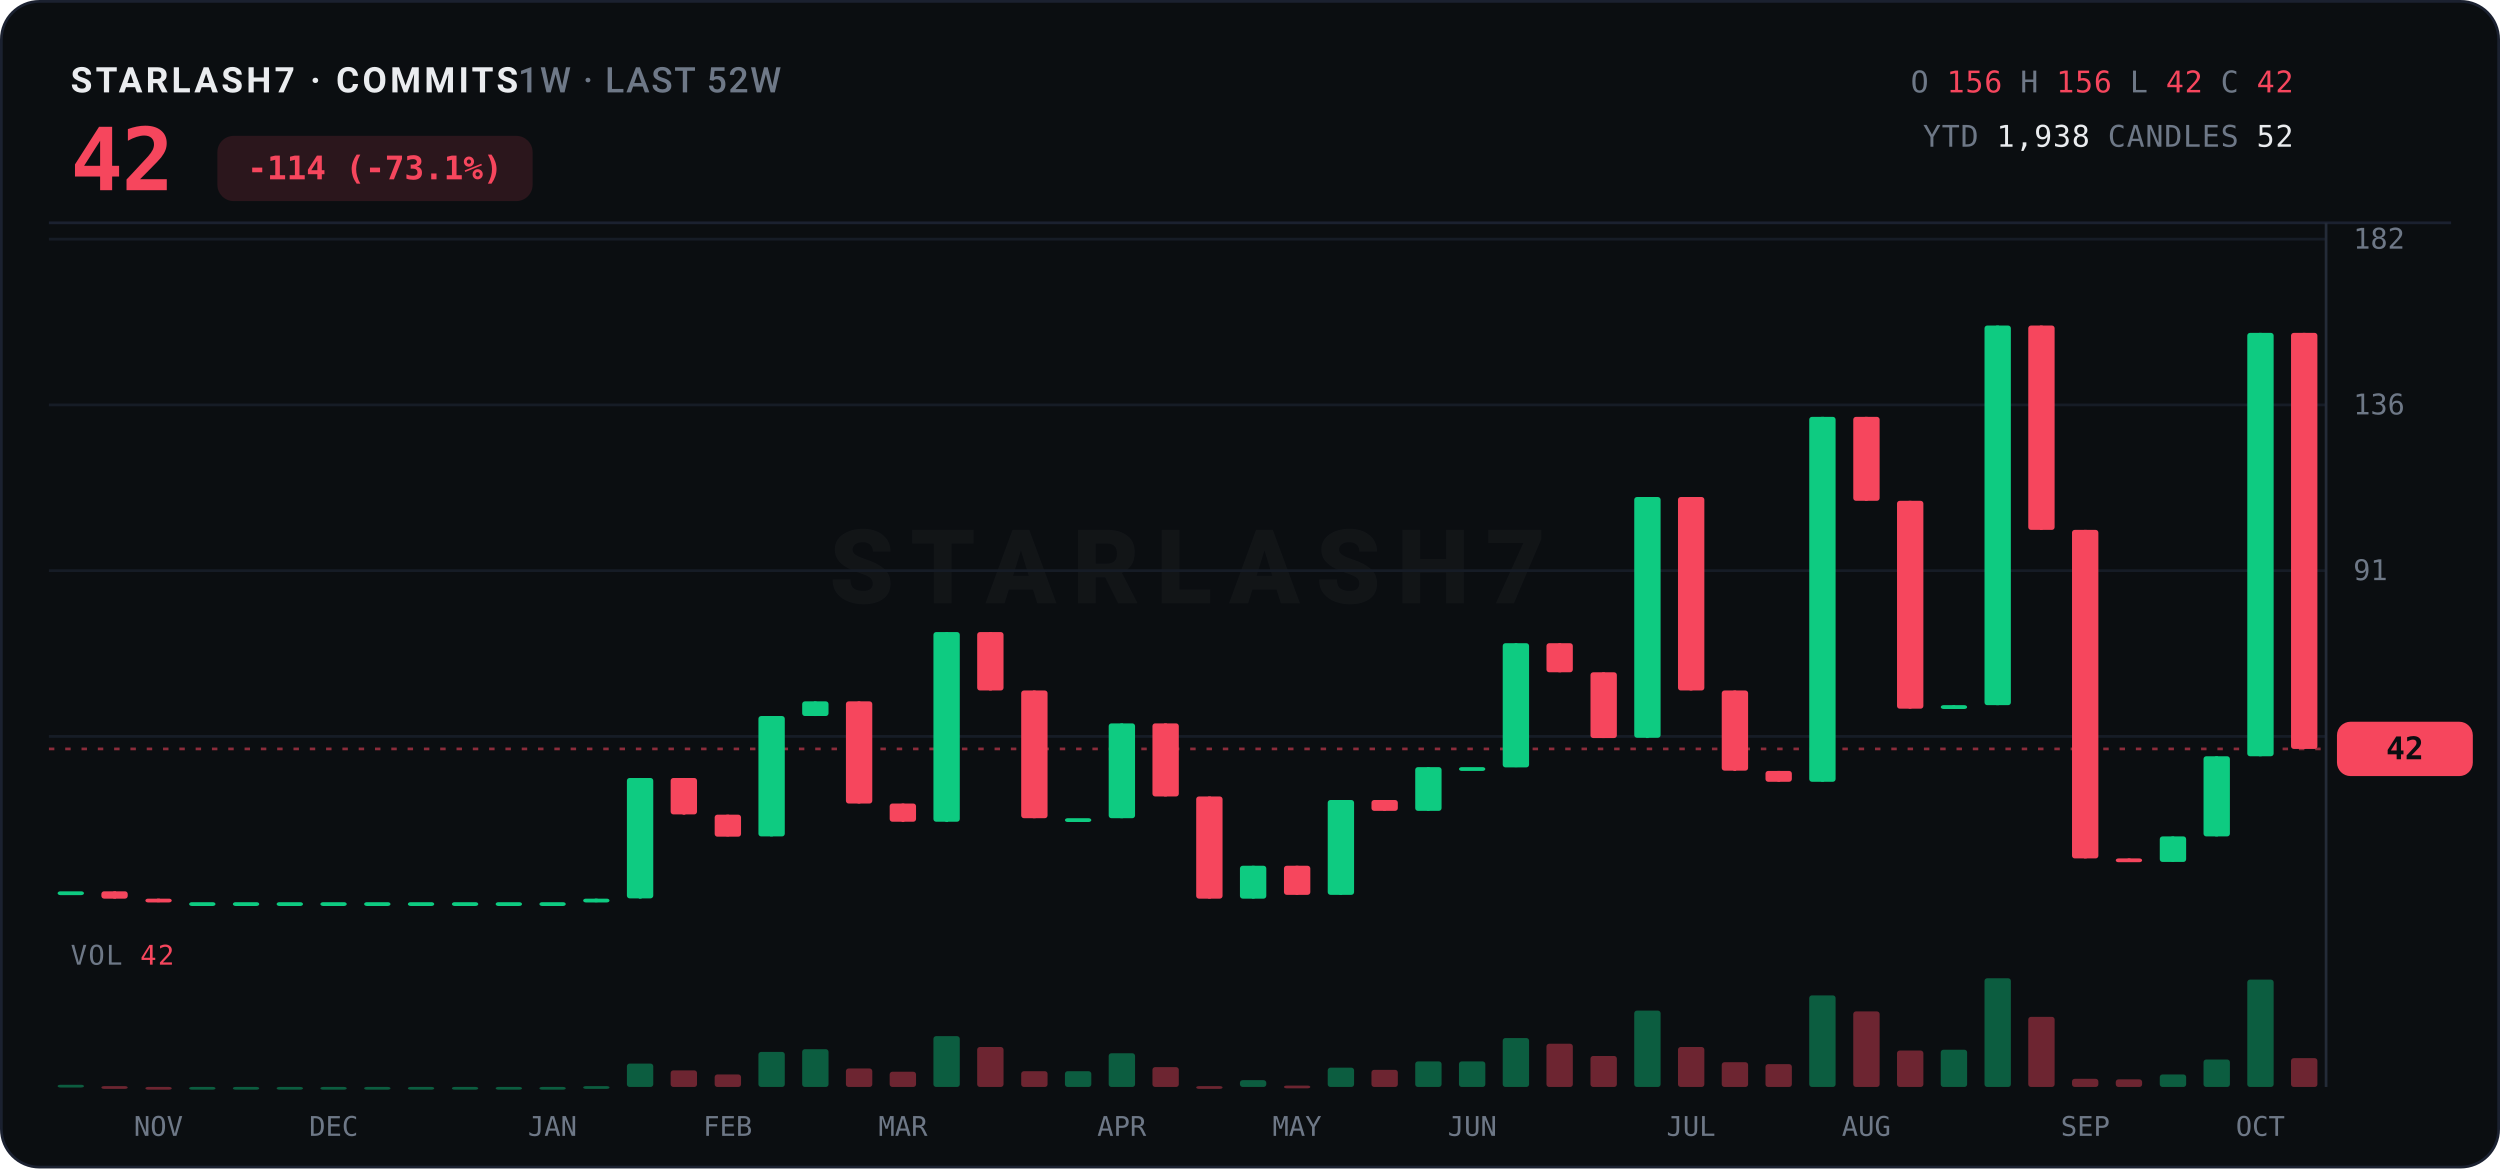
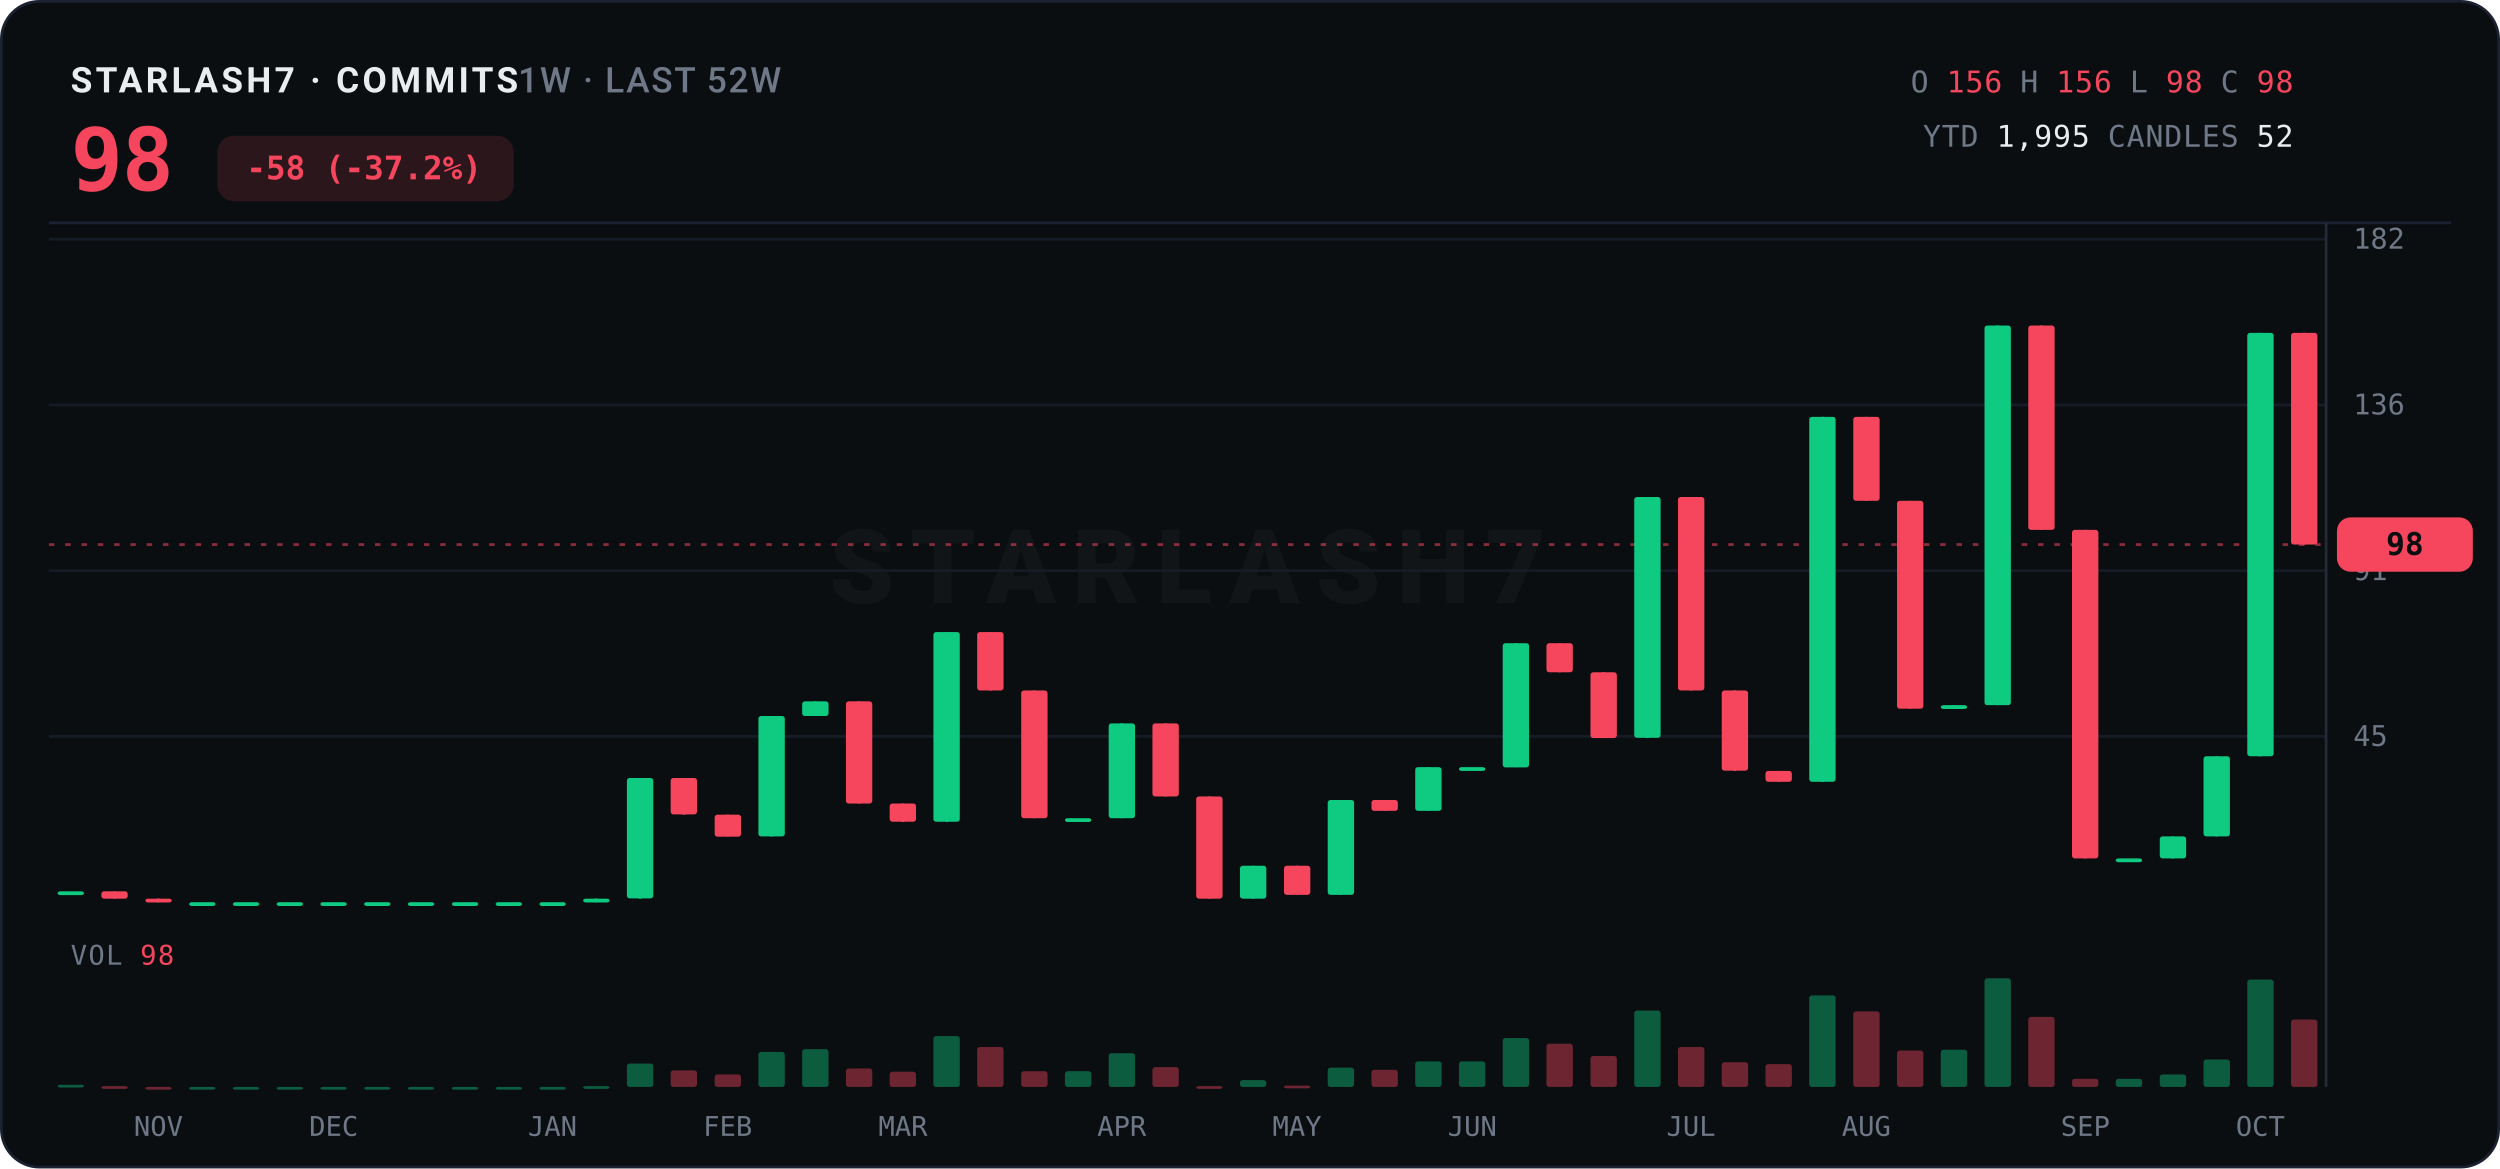
<svg xmlns="http://www.w3.org/2000/svg" width="920" height="430" viewBox="0 0 920 430">
  <rect x="0.5" y="0.5" width="919" height="429" rx="14" fill="#0B0E11" stroke="#1B2130" />
  <text x="26" y="34" font-family="ui-sans-serif,system-ui,-apple-system,'Segoe UI',Roboto,sans-serif" font-size="13" font-weight="700" letter-spacing="1.2" fill="#EAECEF">STARLASH7 · COMMITS<tspan fill="#6E7887" font-weight="500" letter-spacing="0.6">  1W · LAST 52W</tspan>
  </text>
-   <text x="26" y="70" font-family="ui-monospace,'SF Mono',SFMono-Regular,Menlo,Consolas,monospace" font-size="32" font-weight="800" fill="#F6465D" letter-spacing="-0.5">42</text>
-   <rect x="80" y="50" width="116" height="24" rx="6" fill="#F6465D" opacity="0.14" />
-   <text x="138" y="66" text-anchor="middle" font-family="ui-monospace,'SF Mono',SFMono-Regular,Menlo,Consolas,monospace" font-size="12" font-weight="700" fill="#F6465D">-114 (-73.1%)</text>
+   <text x="26" y="70" font-family="ui-monospace,'SF Mono',SFMono-Regular,Menlo,Consolas,monospace" font-size="32" font-weight="800" fill="#F6465D" letter-spacing="-0.5">98</text>
+   <rect x="80" y="50" width="109" height="24" rx="6" fill="#F6465D" opacity="0.14" />
+   <text x="134" y="66" text-anchor="middle" font-family="ui-monospace,'SF Mono',SFMono-Regular,Menlo,Consolas,monospace" font-size="12" font-weight="700" fill="#F6465D">-58 (-37.2%)</text>
  <text x="844" y="34" text-anchor="end" font-family="ui-monospace,'SF Mono',SFMono-Regular,Menlo,Consolas,monospace" font-size="11" letter-spacing="0.3">
    <tspan fill="#6E7887">O</tspan>
    <tspan fill="#F6465D">156</tspan>
    <tspan fill="#6E7887">H</tspan>
    <tspan fill="#F6465D">156</tspan>
    <tspan fill="#6E7887">L</tspan>
-     <tspan fill="#F6465D">42</tspan>
+     <tspan fill="#F6465D">98</tspan>
    <tspan fill="#6E7887">C</tspan>
-     <tspan fill="#F6465D">42</tspan>
+     <tspan fill="#F6465D">98</tspan>
  </text>
  <text x="844" y="54" text-anchor="end" font-family="ui-monospace,'SF Mono',SFMono-Regular,Menlo,Consolas,monospace" font-size="11" letter-spacing="0.3">
    <tspan fill="#6E7887">YTD</tspan>
-     <tspan fill="#EAECEF">1,938</tspan>
+     <tspan fill="#EAECEF">1,995</tspan>
    <tspan fill="#6E7887">CANDLES</tspan>
    <tspan fill="#EAECEF">52</tspan>
  </text>
  <line x1="18" y1="82" x2="902" y2="82" stroke="#1B2130" stroke-width="1" />
  <text x="437.0" y="222.0" text-anchor="middle" font-family="ui-sans-serif,system-ui,-apple-system,'Segoe UI',Roboto,sans-serif" font-size="38" font-weight="800" letter-spacing="6" fill="#EAECEF" opacity="0.035">STARLASH7</text>
  <line x1="18" y1="271.0" x2="856" y2="271.0" stroke="#161C26" stroke-width="1" />
  <text x="866" y="274.5" font-family="ui-monospace,'SF Mono',SFMono-Regular,Menlo,Consolas,monospace" font-size="10.5" fill="#6E7887">45</text>
  <line x1="18" y1="210.0" x2="856" y2="210.0" stroke="#161C26" stroke-width="1" />
  <text x="866" y="213.5" font-family="ui-monospace,'SF Mono',SFMono-Regular,Menlo,Consolas,monospace" font-size="10.5" fill="#6E7887">91</text>
  <line x1="18" y1="149.0" x2="856" y2="149.0" stroke="#161C26" stroke-width="1" />
  <text x="866" y="152.5" font-family="ui-monospace,'SF Mono',SFMono-Regular,Menlo,Consolas,monospace" font-size="10.5" fill="#6E7887">136</text>
  <line x1="18" y1="88.0" x2="856" y2="88.0" stroke="#161C26" stroke-width="1" />
  <text x="866" y="91.5" font-family="ui-monospace,'SF Mono',SFMono-Regular,Menlo,Consolas,monospace" font-size="10.5" fill="#6E7887">182</text>
  <line x1="856" y1="82" x2="856" y2="400" stroke="#242B38" stroke-width="1" />
-   <line x1="18" y1="275.6" x2="856" y2="275.6" stroke="#F6465D" stroke-width="1" stroke-dasharray="2 4" opacity="0.55" />
-   <rect x="860" y="265.6" width="50" height="20" rx="5" fill="#F6465D" />
-   <text x="885.0" y="279.4" text-anchor="middle" font-family="ui-monospace,'SF Mono',SFMono-Regular,Menlo,Consolas,monospace" font-size="11.5" font-weight="800" fill="#0B0E11">42</text>
+   <line x1="18" y1="200.4" x2="856" y2="200.4" stroke="#F6465D" stroke-width="1" stroke-dasharray="2 4" opacity="0.55" />
+   <rect x="860" y="190.4" width="50" height="20" rx="5" fill="#F6465D" />
+   <text x="885.0" y="204.2" text-anchor="middle" font-family="ui-monospace,'SF Mono',SFMono-Regular,Menlo,Consolas,monospace" font-size="11.5" font-weight="800" fill="#0B0E11">98</text>
  <line x1="26.1" y1="328.0" x2="26.1" y2="328.0" stroke="#0ECB81" stroke-width="1" />
  <rect x="21.2" y="328.0" width="9.7" height="1.4" rx="1" fill="#0ECB81" />
  <line x1="42.2" y1="328.0" x2="42.2" y2="330.7" stroke="#F6465D" stroke-width="1" />
  <rect x="37.3" y="328.0" width="9.7" height="2.7" rx="1" fill="#F6465D" />
  <line x1="58.3" y1="330.7" x2="58.3" y2="332.0" stroke="#F6465D" stroke-width="1" />
  <rect x="53.5" y="330.7" width="9.7" height="1.4" rx="1" fill="#F6465D" />
  <line x1="74.4" y1="332.0" x2="74.4" y2="332.0" stroke="#0ECB81" stroke-width="1" />
  <rect x="69.6" y="332.0" width="9.7" height="1.4" rx="1" fill="#0ECB81" />
  <line x1="90.5" y1="332.0" x2="90.5" y2="332.0" stroke="#0ECB81" stroke-width="1" />
  <rect x="85.7" y="332.0" width="9.7" height="1.4" rx="1" fill="#0ECB81" />
  <line x1="106.6" y1="332.0" x2="106.6" y2="332.0" stroke="#0ECB81" stroke-width="1" />
  <rect x="101.8" y="332.0" width="9.7" height="1.4" rx="1" fill="#0ECB81" />
  <line x1="122.8" y1="332.0" x2="122.8" y2="332.0" stroke="#0ECB81" stroke-width="1" />
  <rect x="117.9" y="332.0" width="9.7" height="1.4" rx="1" fill="#0ECB81" />
  <line x1="138.9" y1="332.0" x2="138.9" y2="332.0" stroke="#0ECB81" stroke-width="1" />
  <rect x="134.0" y="332.0" width="9.7" height="1.4" rx="1" fill="#0ECB81" />
  <line x1="155.0" y1="332.0" x2="155.0" y2="332.0" stroke="#0ECB81" stroke-width="1" />
  <rect x="150.1" y="332.0" width="9.7" height="1.4" rx="1" fill="#0ECB81" />
  <line x1="171.1" y1="332.0" x2="171.1" y2="332.0" stroke="#0ECB81" stroke-width="1" />
  <rect x="166.3" y="332.0" width="9.7" height="1.4" rx="1" fill="#0ECB81" />
  <line x1="187.2" y1="332.0" x2="187.2" y2="332.0" stroke="#0ECB81" stroke-width="1" />
  <rect x="182.4" y="332.0" width="9.7" height="1.4" rx="1" fill="#0ECB81" />
  <line x1="203.3" y1="332.0" x2="203.3" y2="332.0" stroke="#0ECB81" stroke-width="1" />
  <rect x="198.5" y="332.0" width="9.7" height="1.4" rx="1" fill="#0ECB81" />
  <line x1="219.4" y1="330.7" x2="219.4" y2="332.0" stroke="#0ECB81" stroke-width="1" />
  <rect x="214.6" y="330.7" width="9.7" height="1.4" rx="1" fill="#0ECB81" />
  <line x1="235.6" y1="286.3" x2="235.6" y2="330.7" stroke="#0ECB81" stroke-width="1" />
  <rect x="230.7" y="286.3" width="9.7" height="44.3" rx="1" fill="#0ECB81" />
  <line x1="251.7" y1="286.3" x2="251.7" y2="299.8" stroke="#F6465D" stroke-width="1" />
  <rect x="246.8" y="286.3" width="9.7" height="13.4" rx="1" fill="#F6465D" />
  <line x1="267.8" y1="299.8" x2="267.8" y2="307.8" stroke="#F6465D" stroke-width="1" />
  <rect x="263.0" y="299.8" width="9.7" height="8.1" rx="1" fill="#F6465D" />
  <line x1="283.9" y1="263.5" x2="283.9" y2="307.8" stroke="#0ECB81" stroke-width="1" />
  <rect x="279.1" y="263.5" width="9.7" height="44.3" rx="1" fill="#0ECB81" />
  <line x1="300.0" y1="258.1" x2="300.0" y2="263.5" stroke="#0ECB81" stroke-width="1" />
  <rect x="295.2" y="258.1" width="9.7" height="5.4" rx="1" fill="#0ECB81" />
  <line x1="316.1" y1="258.1" x2="316.1" y2="295.7" stroke="#F6465D" stroke-width="1" />
  <rect x="311.3" y="258.1" width="9.7" height="37.6" rx="1" fill="#F6465D" />
  <line x1="332.3" y1="295.7" x2="332.3" y2="302.5" stroke="#F6465D" stroke-width="1" />
  <rect x="327.4" y="295.7" width="9.7" height="6.7" rx="1" fill="#F6465D" />
  <line x1="348.4" y1="232.6" x2="348.4" y2="302.5" stroke="#0ECB81" stroke-width="1" />
  <rect x="343.5" y="232.6" width="9.7" height="69.8" rx="1" fill="#0ECB81" />
  <line x1="364.5" y1="232.6" x2="364.5" y2="254.1" stroke="#F6465D" stroke-width="1" />
  <rect x="359.6" y="232.6" width="9.7" height="21.5" rx="1" fill="#F6465D" />
  <line x1="380.6" y1="254.1" x2="380.6" y2="301.1" stroke="#F6465D" stroke-width="1" />
  <rect x="375.8" y="254.1" width="9.7" height="47.0" rx="1" fill="#F6465D" />
  <line x1="396.7" y1="301.1" x2="396.7" y2="301.1" stroke="#0ECB81" stroke-width="1" />
  <rect x="391.9" y="301.1" width="9.7" height="1.4" rx="1" fill="#0ECB81" />
  <line x1="412.8" y1="266.2" x2="412.8" y2="301.1" stroke="#0ECB81" stroke-width="1" />
  <rect x="408.0" y="266.2" width="9.7" height="34.9" rx="1" fill="#0ECB81" />
  <line x1="428.9" y1="266.2" x2="428.9" y2="293.1" stroke="#F6465D" stroke-width="1" />
  <rect x="424.1" y="266.2" width="9.7" height="26.9" rx="1" fill="#F6465D" />
  <line x1="445.1" y1="293.1" x2="445.1" y2="330.7" stroke="#F6465D" stroke-width="1" />
  <rect x="440.2" y="293.1" width="9.7" height="37.6" rx="1" fill="#F6465D" />
  <line x1="461.2" y1="318.6" x2="461.2" y2="330.7" stroke="#0ECB81" stroke-width="1" />
  <rect x="456.3" y="318.6" width="9.7" height="12.1" rx="1" fill="#0ECB81" />
  <line x1="477.3" y1="318.6" x2="477.3" y2="329.3" stroke="#F6465D" stroke-width="1" />
  <rect x="472.5" y="318.6" width="9.7" height="10.7" rx="1" fill="#F6465D" />
  <line x1="493.4" y1="294.4" x2="493.4" y2="329.3" stroke="#0ECB81" stroke-width="1" />
  <rect x="488.6" y="294.4" width="9.7" height="34.9" rx="1" fill="#0ECB81" />
  <line x1="509.5" y1="294.4" x2="509.5" y2="298.4" stroke="#F6465D" stroke-width="1" />
  <rect x="504.7" y="294.4" width="9.7" height="4.0" rx="1" fill="#F6465D" />
  <line x1="525.6" y1="282.3" x2="525.6" y2="298.4" stroke="#0ECB81" stroke-width="1" />
  <rect x="520.8" y="282.3" width="9.7" height="16.1" rx="1" fill="#0ECB81" />
  <line x1="541.8" y1="282.3" x2="541.8" y2="282.3" stroke="#0ECB81" stroke-width="1" />
  <rect x="536.9" y="282.3" width="9.7" height="1.4" rx="1" fill="#0ECB81" />
  <line x1="557.9" y1="236.7" x2="557.9" y2="282.3" stroke="#0ECB81" stroke-width="1" />
  <rect x="553.0" y="236.7" width="9.7" height="45.7" rx="1" fill="#0ECB81" />
  <line x1="574.0" y1="236.7" x2="574.0" y2="247.4" stroke="#F6465D" stroke-width="1" />
  <rect x="569.1" y="236.7" width="9.7" height="10.7" rx="1" fill="#F6465D" />
  <line x1="590.1" y1="247.4" x2="590.1" y2="271.6" stroke="#F6465D" stroke-width="1" />
  <rect x="585.3" y="247.4" width="9.7" height="24.2" rx="1" fill="#F6465D" />
  <line x1="606.2" y1="182.9" x2="606.2" y2="271.6" stroke="#0ECB81" stroke-width="1" />
  <rect x="601.4" y="182.9" width="9.7" height="88.6" rx="1" fill="#0ECB81" />
  <line x1="622.3" y1="182.9" x2="622.3" y2="254.1" stroke="#F6465D" stroke-width="1" />
  <rect x="617.5" y="182.9" width="9.7" height="71.2" rx="1" fill="#F6465D" />
  <line x1="638.4" y1="254.1" x2="638.4" y2="283.7" stroke="#F6465D" stroke-width="1" />
  <rect x="633.6" y="254.1" width="9.7" height="29.5" rx="1" fill="#F6465D" />
  <line x1="654.6" y1="283.7" x2="654.6" y2="287.7" stroke="#F6465D" stroke-width="1" />
  <rect x="649.7" y="283.7" width="9.7" height="4.0" rx="1" fill="#F6465D" />
  <line x1="670.7" y1="153.4" x2="670.7" y2="287.7" stroke="#0ECB81" stroke-width="1" />
  <rect x="665.8" y="153.4" width="9.7" height="134.3" rx="1" fill="#0ECB81" />
  <line x1="686.8" y1="153.4" x2="686.8" y2="184.3" stroke="#F6465D" stroke-width="1" />
  <rect x="682.0" y="153.4" width="9.7" height="30.9" rx="1" fill="#F6465D" />
  <line x1="702.9" y1="184.3" x2="702.9" y2="260.8" stroke="#F6465D" stroke-width="1" />
  <rect x="698.1" y="184.3" width="9.7" height="76.5" rx="1" fill="#F6465D" />
  <line x1="719.0" y1="259.5" x2="719.0" y2="260.8" stroke="#0ECB81" stroke-width="1" />
  <rect x="714.2" y="259.5" width="9.7" height="1.4" rx="1" fill="#0ECB81" />
  <line x1="735.1" y1="119.8" x2="735.1" y2="259.5" stroke="#0ECB81" stroke-width="1" />
  <rect x="730.3" y="119.8" width="9.7" height="139.7" rx="1" fill="#0ECB81" />
  <line x1="751.2" y1="119.8" x2="751.2" y2="195.0" stroke="#F6465D" stroke-width="1" />
  <rect x="746.4" y="119.8" width="9.7" height="75.2" rx="1" fill="#F6465D" />
  <line x1="767.4" y1="195.0" x2="767.4" y2="315.9" stroke="#F6465D" stroke-width="1" />
  <rect x="762.5" y="195.0" width="9.7" height="120.9" rx="1" fill="#F6465D" />
-   <line x1="783.5" y1="315.9" x2="783.5" y2="317.2" stroke="#F6465D" stroke-width="1" />
-   <rect x="778.6" y="315.9" width="9.7" height="1.4" rx="1" fill="#F6465D" />
-   <line x1="799.6" y1="307.8" x2="799.6" y2="317.2" stroke="#0ECB81" stroke-width="1" />
-   <rect x="794.8" y="307.8" width="9.7" height="9.4" rx="1" fill="#0ECB81" />
+   <line x1="783.5" y1="315.9" x2="783.5" y2="315.9" stroke="#0ECB81" stroke-width="1" />
+   <rect x="778.6" y="315.9" width="9.7" height="1.4" rx="1" fill="#0ECB81" />
+   <line x1="799.6" y1="307.8" x2="799.6" y2="315.9" stroke="#0ECB81" stroke-width="1" />
+   <rect x="794.8" y="307.8" width="9.7" height="8.1" rx="1" fill="#0ECB81" />
  <line x1="815.7" y1="278.3" x2="815.7" y2="307.8" stroke="#0ECB81" stroke-width="1" />
  <rect x="810.9" y="278.3" width="9.7" height="29.5" rx="1" fill="#0ECB81" />
  <line x1="831.8" y1="122.5" x2="831.8" y2="278.3" stroke="#0ECB81" stroke-width="1" />
  <rect x="827.0" y="122.5" width="9.7" height="155.8" rx="1" fill="#0ECB81" />
-   <line x1="847.9" y1="122.5" x2="847.9" y2="275.6" stroke="#F6465D" stroke-width="1" />
-   <rect x="843.1" y="122.5" width="9.7" height="153.1" rx="1" fill="#F6465D" />
-   <text x="26" y="355" font-family="ui-monospace,'SF Mono',SFMono-Regular,Menlo,Consolas,monospace" font-size="10" letter-spacing="0.5" fill="#6E7887">VOL <tspan fill="#F6465D">42</tspan>
+   <line x1="847.9" y1="122.5" x2="847.9" y2="200.4" stroke="#F6465D" stroke-width="1" />
+   <rect x="843.1" y="122.5" width="9.7" height="77.9" rx="1" fill="#F6465D" />
+   <text x="26" y="355" font-family="ui-monospace,'SF Mono',SFMono-Regular,Menlo,Consolas,monospace" font-size="10" letter-spacing="0.5" fill="#6E7887">VOL <tspan fill="#F6465D">98</tspan>
  </text>
  <rect x="21.2" y="399.2" width="9.7" height="1.0" rx="1" fill="#0ECB81" opacity="0.42" />
  <rect x="37.3" y="399.7" width="9.7" height="1.0" rx="1" fill="#F6465D" opacity="0.42" />
  <rect x="53.5" y="400.0" width="9.7" height="1.0" rx="1" fill="#F6465D" opacity="0.42" />
  <rect x="69.6" y="400.0" width="9.7" height="1.0" rx="1" fill="#0ECB81" opacity="0.42" />
  <rect x="85.7" y="400.0" width="9.7" height="1.0" rx="1" fill="#0ECB81" opacity="0.42" />
  <rect x="101.8" y="400.0" width="9.7" height="1.0" rx="1" fill="#0ECB81" opacity="0.42" />
  <rect x="117.9" y="400.0" width="9.7" height="1.0" rx="1" fill="#0ECB81" opacity="0.42" />
  <rect x="134.0" y="400.0" width="9.7" height="1.0" rx="1" fill="#0ECB81" opacity="0.42" />
  <rect x="150.1" y="400.0" width="9.7" height="1.0" rx="1" fill="#0ECB81" opacity="0.42" />
  <rect x="166.3" y="400.0" width="9.7" height="1.0" rx="1" fill="#0ECB81" opacity="0.42" />
  <rect x="182.4" y="400.0" width="9.7" height="1.0" rx="1" fill="#0ECB81" opacity="0.42" />
  <rect x="198.5" y="400.0" width="9.7" height="1.0" rx="1" fill="#0ECB81" opacity="0.42" />
  <rect x="214.6" y="399.7" width="9.7" height="1.0" rx="1" fill="#0ECB81" opacity="0.42" />
  <rect x="230.7" y="391.4" width="9.7" height="8.6" rx="1" fill="#0ECB81" opacity="0.42" />
  <rect x="246.8" y="393.9" width="9.7" height="6.1" rx="1" fill="#F6465D" opacity="0.42" />
  <rect x="263.0" y="395.4" width="9.7" height="4.6" rx="1" fill="#F6465D" opacity="0.42" />
  <rect x="279.1" y="387.1" width="9.7" height="12.9" rx="1" fill="#0ECB81" opacity="0.42" />
  <rect x="295.2" y="386.1" width="9.7" height="13.9" rx="1" fill="#0ECB81" opacity="0.42" />
  <rect x="311.3" y="393.2" width="9.7" height="6.8" rx="1" fill="#F6465D" opacity="0.42" />
  <rect x="327.4" y="394.4" width="9.7" height="5.6" rx="1" fill="#F6465D" opacity="0.42" />
  <rect x="343.5" y="381.3" width="9.7" height="18.7" rx="1" fill="#0ECB81" opacity="0.42" />
  <rect x="359.6" y="385.3" width="9.7" height="14.7" rx="1" fill="#F6465D" opacity="0.42" />
  <rect x="375.8" y="394.2" width="9.7" height="5.8" rx="1" fill="#F6465D" opacity="0.42" />
  <rect x="391.9" y="394.2" width="9.7" height="5.8" rx="1" fill="#0ECB81" opacity="0.42" />
  <rect x="408.0" y="387.6" width="9.7" height="12.4" rx="1" fill="#0ECB81" opacity="0.42" />
  <rect x="424.1" y="392.7" width="9.7" height="7.3" rx="1" fill="#F6465D" opacity="0.42" />
  <rect x="440.2" y="399.7" width="9.7" height="1.0" rx="1" fill="#F6465D" opacity="0.42" />
  <rect x="456.3" y="397.5" width="9.7" height="2.5" rx="1" fill="#0ECB81" opacity="0.42" />
  <rect x="472.5" y="399.5" width="9.7" height="1.0" rx="1" fill="#F6465D" opacity="0.42" />
  <rect x="488.6" y="392.9" width="9.7" height="7.1" rx="1" fill="#0ECB81" opacity="0.42" />
  <rect x="504.7" y="393.7" width="9.7" height="6.3" rx="1" fill="#F6465D" opacity="0.42" />
  <rect x="520.8" y="390.6" width="9.7" height="9.4" rx="1" fill="#0ECB81" opacity="0.42" />
  <rect x="536.9" y="390.6" width="9.7" height="9.4" rx="1" fill="#0ECB81" opacity="0.42" />
  <rect x="553.0" y="382.0" width="9.7" height="18.0" rx="1" fill="#0ECB81" opacity="0.42" />
  <rect x="569.1" y="384.1" width="9.7" height="15.9" rx="1" fill="#F6465D" opacity="0.42" />
  <rect x="585.3" y="388.6" width="9.7" height="11.4" rx="1" fill="#F6465D" opacity="0.42" />
  <rect x="601.4" y="371.9" width="9.7" height="28.1" rx="1" fill="#0ECB81" opacity="0.42" />
  <rect x="617.5" y="385.3" width="9.7" height="14.7" rx="1" fill="#F6465D" opacity="0.42" />
  <rect x="633.6" y="390.9" width="9.7" height="9.1" rx="1" fill="#F6465D" opacity="0.42" />
  <rect x="649.7" y="391.6" width="9.7" height="8.4" rx="1" fill="#F6465D" opacity="0.42" />
  <rect x="665.8" y="366.3" width="9.7" height="33.7" rx="1" fill="#0ECB81" opacity="0.42" />
  <rect x="682.0" y="372.2" width="9.7" height="27.8" rx="1" fill="#F6465D" opacity="0.42" />
  <rect x="698.1" y="386.6" width="9.7" height="13.4" rx="1" fill="#F6465D" opacity="0.42" />
  <rect x="714.2" y="386.3" width="9.7" height="13.7" rx="1" fill="#0ECB81" opacity="0.42" />
  <rect x="730.3" y="360.0" width="9.7" height="40.0" rx="1" fill="#0ECB81" opacity="0.42" />
  <rect x="746.4" y="374.2" width="9.7" height="25.8" rx="1" fill="#F6465D" opacity="0.42" />
  <rect x="762.5" y="397.0" width="9.7" height="3.0" rx="1" fill="#F6465D" opacity="0.42" />
-   <rect x="778.6" y="397.2" width="9.7" height="2.8" rx="1" fill="#F6465D" opacity="0.42" />
+   <rect x="778.6" y="397.0" width="9.7" height="3.0" rx="1" fill="#0ECB81" opacity="0.42" />
  <rect x="794.8" y="395.4" width="9.7" height="4.6" rx="1" fill="#0ECB81" opacity="0.42" />
  <rect x="810.9" y="389.9" width="9.7" height="10.1" rx="1" fill="#0ECB81" opacity="0.42" />
  <rect x="827.0" y="360.5" width="9.7" height="39.5" rx="1" fill="#0ECB81" opacity="0.42" />
-   <rect x="843.1" y="389.4" width="9.7" height="10.6" rx="1" fill="#F6465D" opacity="0.42" />
+   <rect x="843.1" y="375.2" width="9.7" height="24.8" rx="1" fill="#F6465D" opacity="0.42" />
  <text x="58.3" y="418" text-anchor="middle" font-family="ui-monospace,'SF Mono',SFMono-Regular,Menlo,Consolas,monospace" font-size="10" fill="#6E7887">NOV</text>
  <text x="122.8" y="418" text-anchor="middle" font-family="ui-monospace,'SF Mono',SFMono-Regular,Menlo,Consolas,monospace" font-size="10" fill="#6E7887">DEC</text>
  <text x="203.3" y="418" text-anchor="middle" font-family="ui-monospace,'SF Mono',SFMono-Regular,Menlo,Consolas,monospace" font-size="10" fill="#6E7887">JAN</text>
  <text x="267.8" y="418" text-anchor="middle" font-family="ui-monospace,'SF Mono',SFMono-Regular,Menlo,Consolas,monospace" font-size="10" fill="#6E7887">FEB</text>
  <text x="332.3" y="418" text-anchor="middle" font-family="ui-monospace,'SF Mono',SFMono-Regular,Menlo,Consolas,monospace" font-size="10" fill="#6E7887">MAR</text>
  <text x="412.8" y="418" text-anchor="middle" font-family="ui-monospace,'SF Mono',SFMono-Regular,Menlo,Consolas,monospace" font-size="10" fill="#6E7887">APR</text>
  <text x="477.3" y="418" text-anchor="middle" font-family="ui-monospace,'SF Mono',SFMono-Regular,Menlo,Consolas,monospace" font-size="10" fill="#6E7887">MAY</text>
  <text x="541.8" y="418" text-anchor="middle" font-family="ui-monospace,'SF Mono',SFMono-Regular,Menlo,Consolas,monospace" font-size="10" fill="#6E7887">JUN</text>
  <text x="622.3" y="418" text-anchor="middle" font-family="ui-monospace,'SF Mono',SFMono-Regular,Menlo,Consolas,monospace" font-size="10" fill="#6E7887">JUL</text>
  <text x="686.8" y="418" text-anchor="middle" font-family="ui-monospace,'SF Mono',SFMono-Regular,Menlo,Consolas,monospace" font-size="10" fill="#6E7887">AUG</text>
  <text x="767.4" y="418" text-anchor="middle" font-family="ui-monospace,'SF Mono',SFMono-Regular,Menlo,Consolas,monospace" font-size="10" fill="#6E7887">SEP</text>
  <text x="831.8" y="418" text-anchor="middle" font-family="ui-monospace,'SF Mono',SFMono-Regular,Menlo,Consolas,monospace" font-size="10" fill="#6E7887">OCT</text>
</svg>
